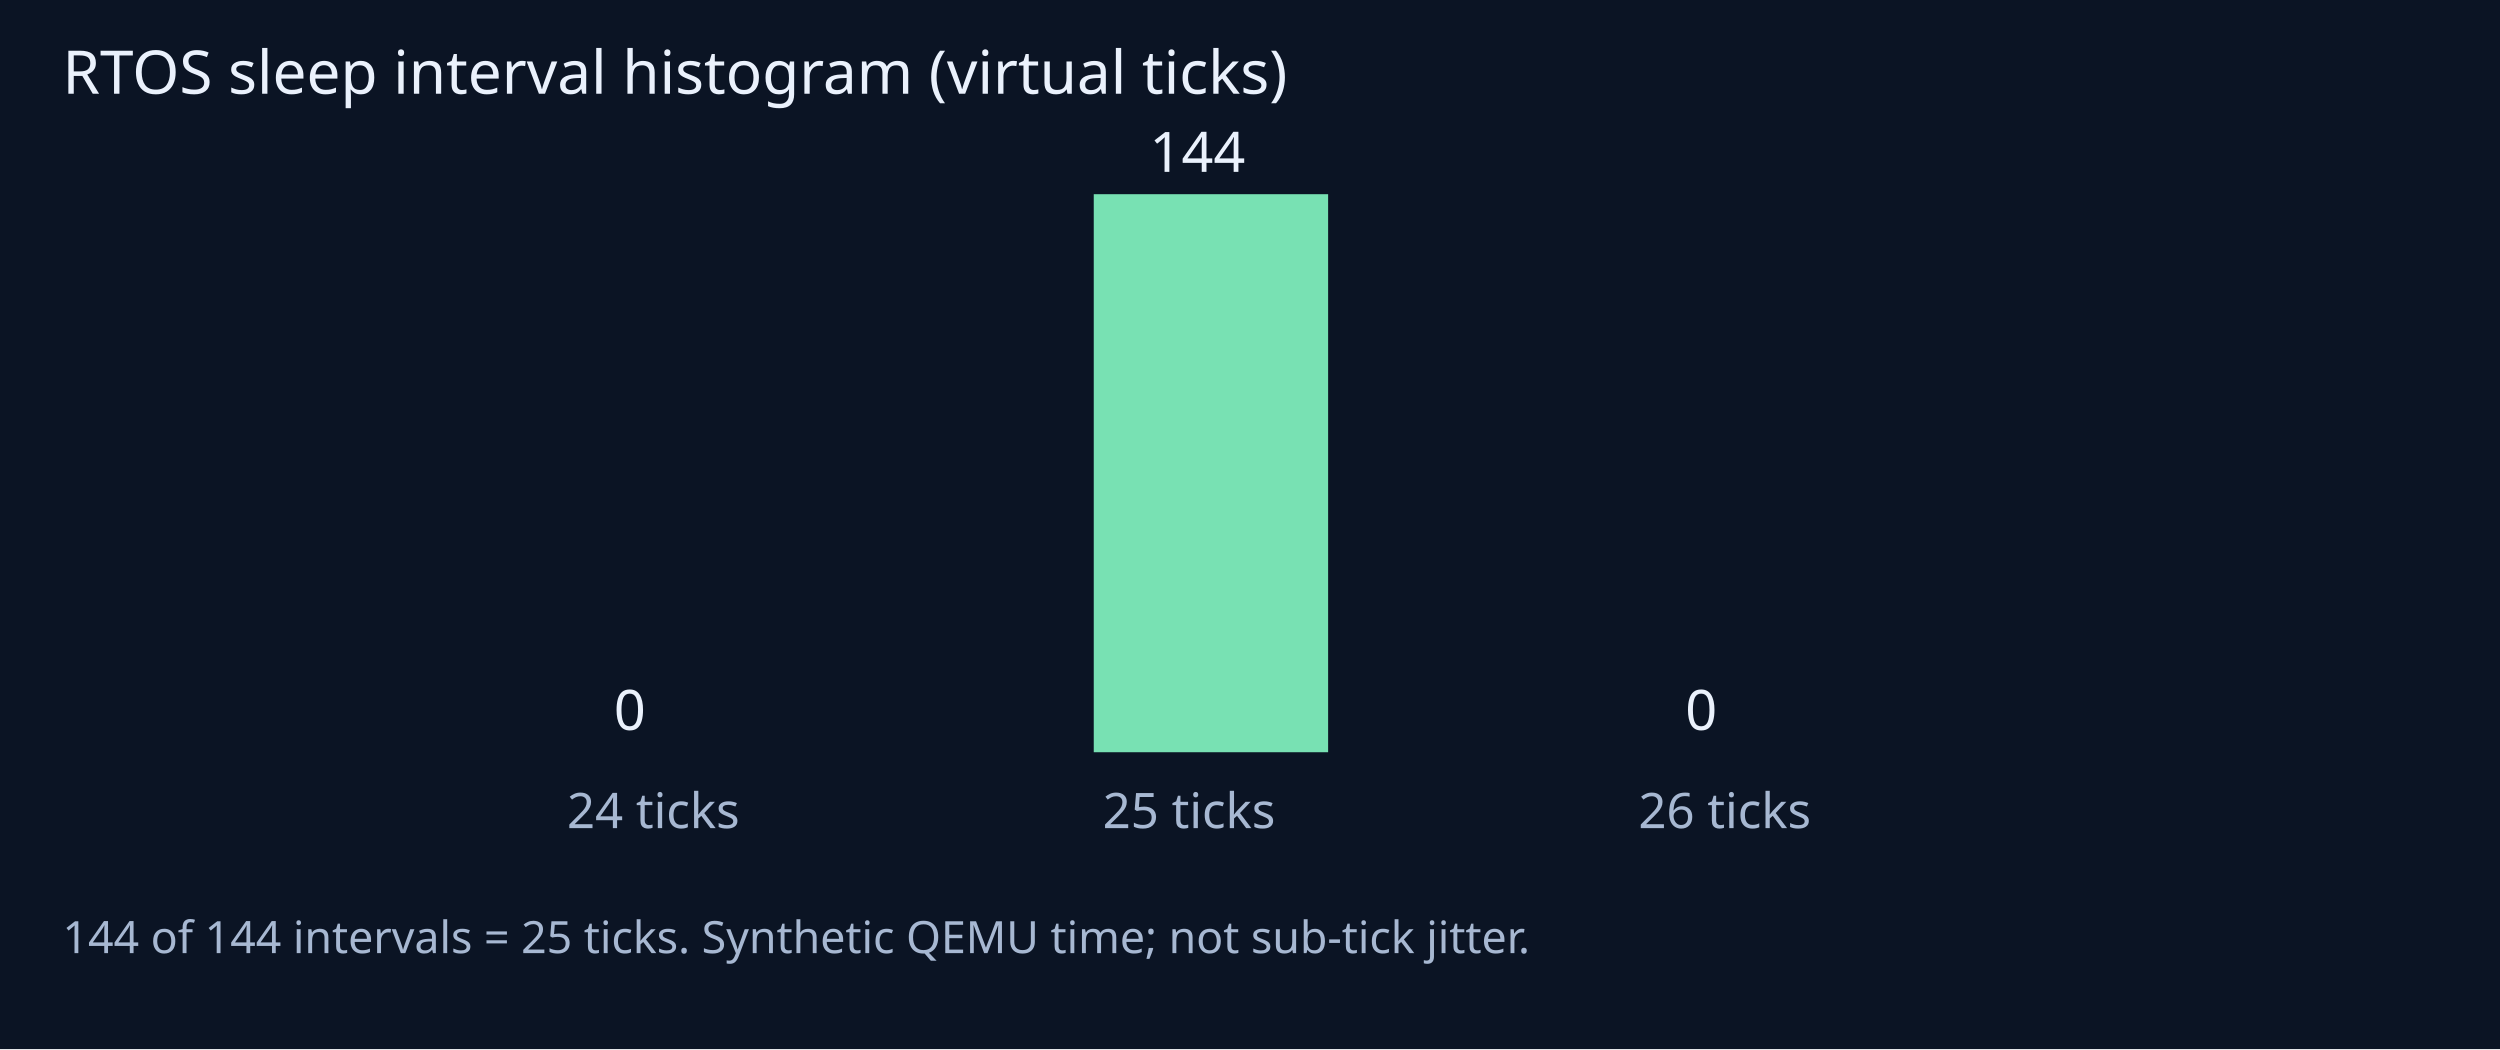
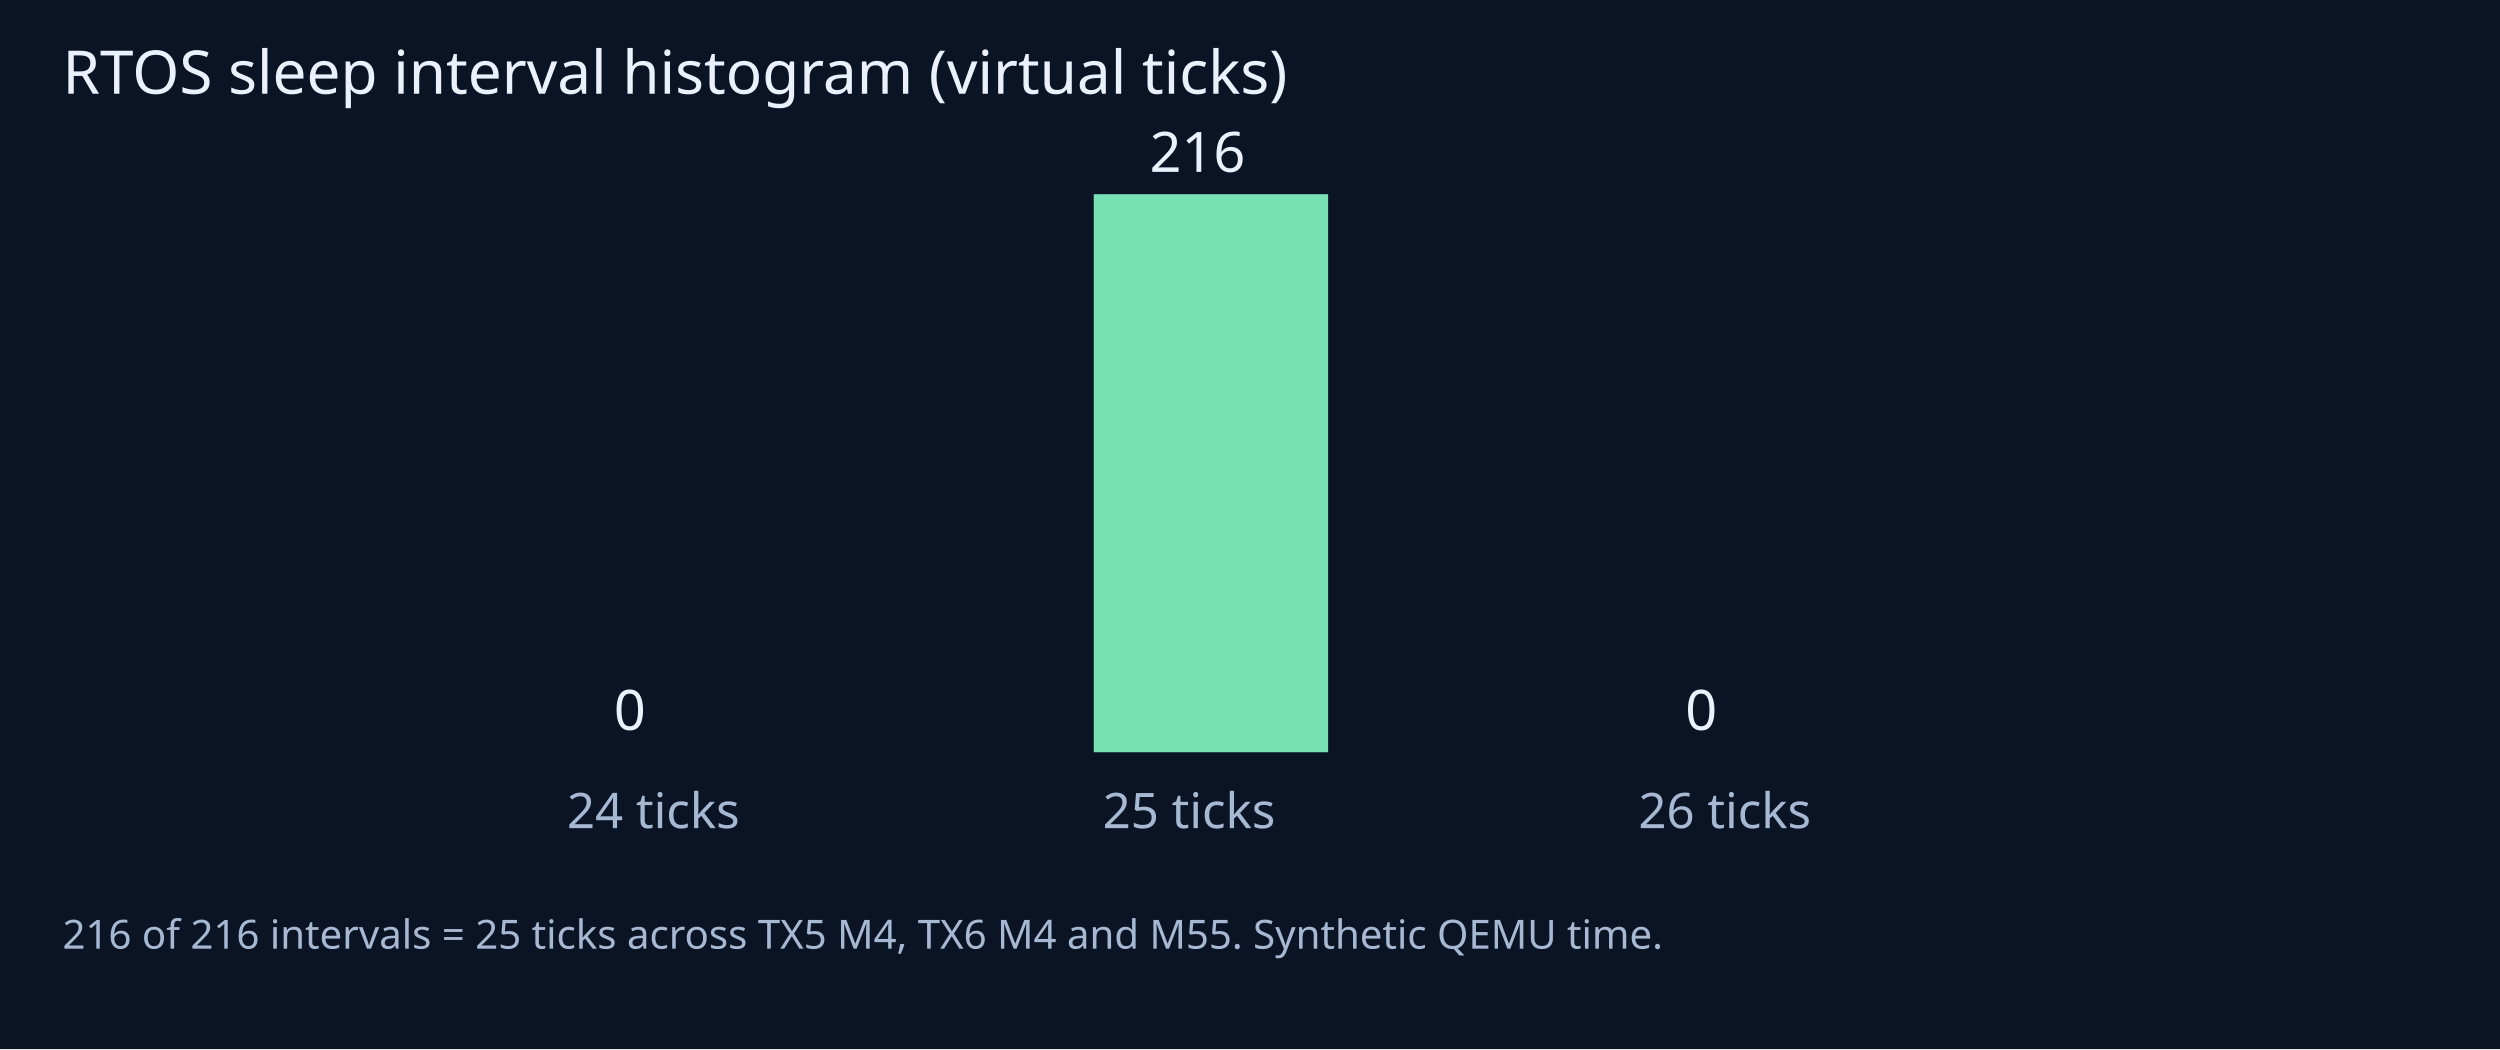
<svg xmlns="http://www.w3.org/2000/svg" viewBox="0 0 1120 470" role="img">
  <rect width="1120" height="470" fill="#0b1424" />
  <text x="28" y="42" fill="#eaf1fc" font-family="sans-serif" font-size="27">RTOS sleep interval histogram (virtual ticks)</text>
  <rect x="250" y="337.0" width="105" height="0.0" fill="#78e1b3" />
  <text x="275" y="327.0" fill="#eaf1fc" font-family="sans-serif" font-size="25">0</text>
  <text x="254" y="371" fill="#a7b8d2" font-family="sans-serif" font-size="22">24 ticks</text>
  <rect x="490" y="87.0" width="105" height="250.0" fill="#78e1b3" />
-   <text x="515" y="77.0" fill="#eaf1fc" font-family="sans-serif" font-size="25">144</text>
+   <text x="515" y="77.0" fill="#eaf1fc" font-family="sans-serif" font-size="25">216</text>
  <text x="494" y="371" fill="#a7b8d2" font-family="sans-serif" font-size="22">25 ticks</text>
  <rect x="730" y="337.0" width="105" height="0.0" fill="#78e1b3" />
  <text x="755" y="327.0" fill="#eaf1fc" font-family="sans-serif" font-size="25">0</text>
  <text x="734" y="371" fill="#a7b8d2" font-family="sans-serif" font-size="22">26 ticks</text>
-   <text x="28" y="427" fill="#a7b8d2" font-family="sans-serif" font-size="20">144 of 144 intervals = 25 ticks. Synthetic QEMU time; not sub-tick jitter.</text>
+   <text x="28" y="425" fill="#a7b8d2" font-family="sans-serif" font-size="18">216 of 216 intervals = 25 ticks across TX5 M4, TX6 M4 and M55. Synthetic QEMU time.</text>
</svg>
